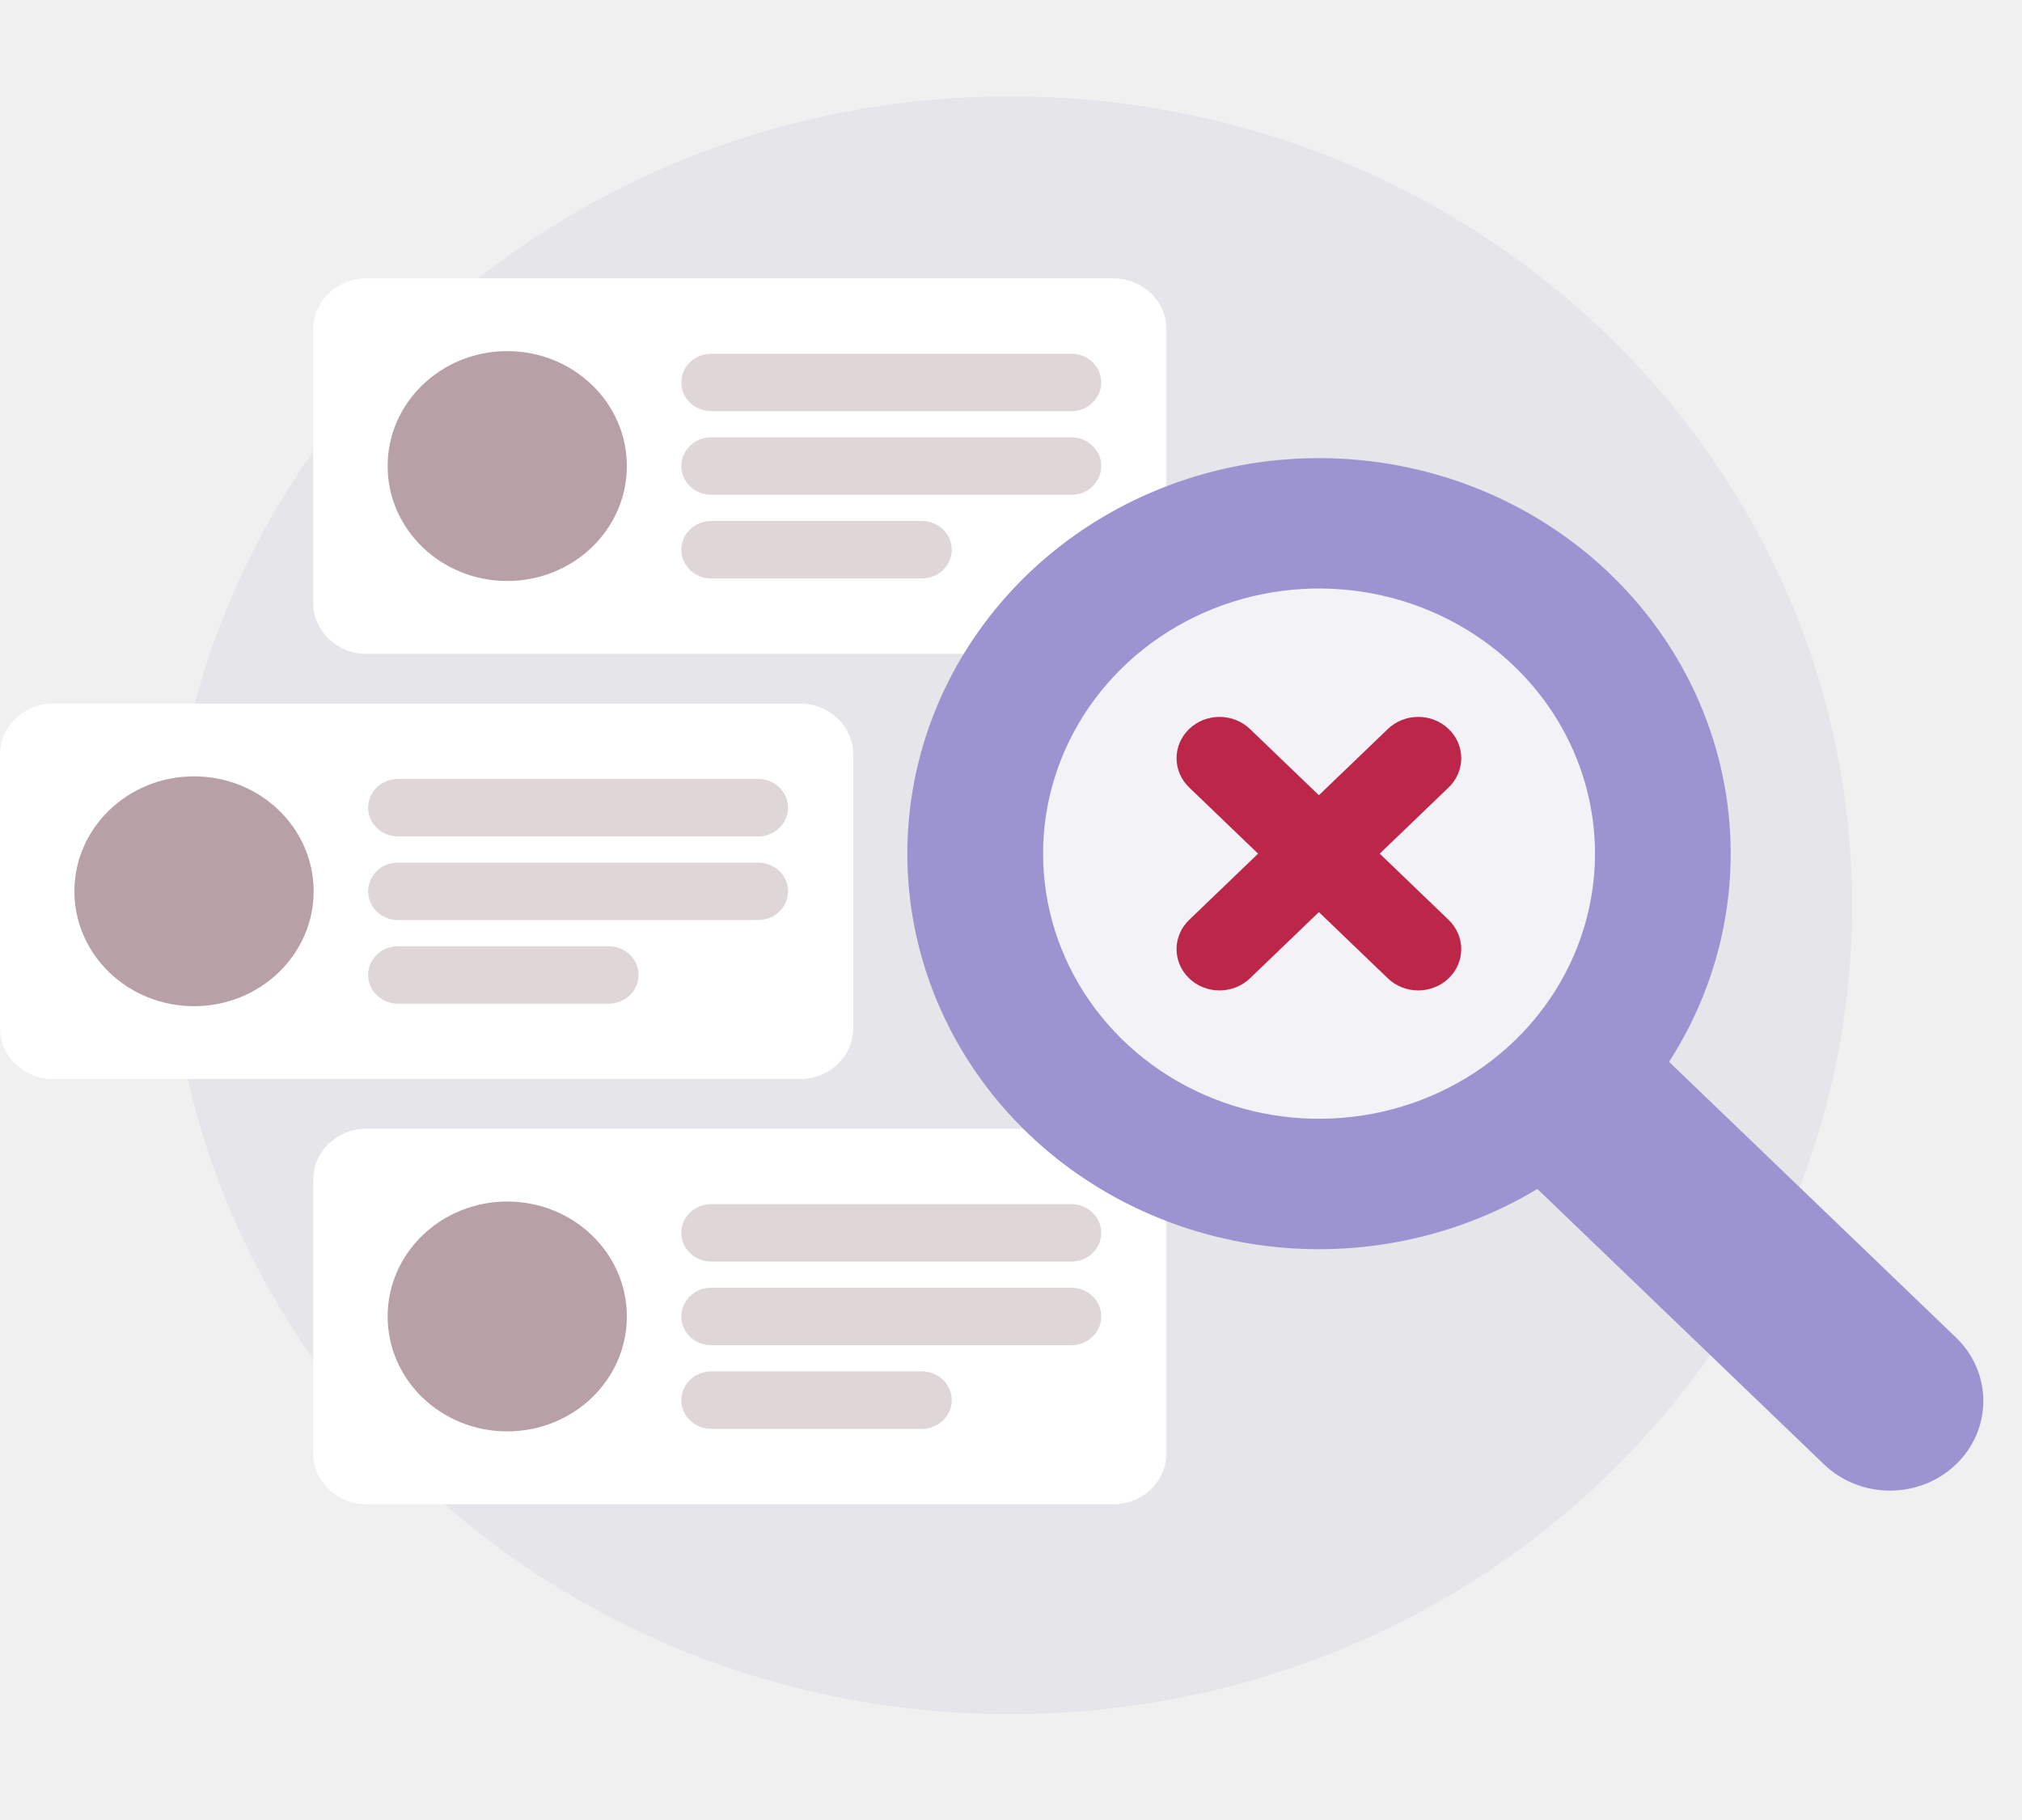
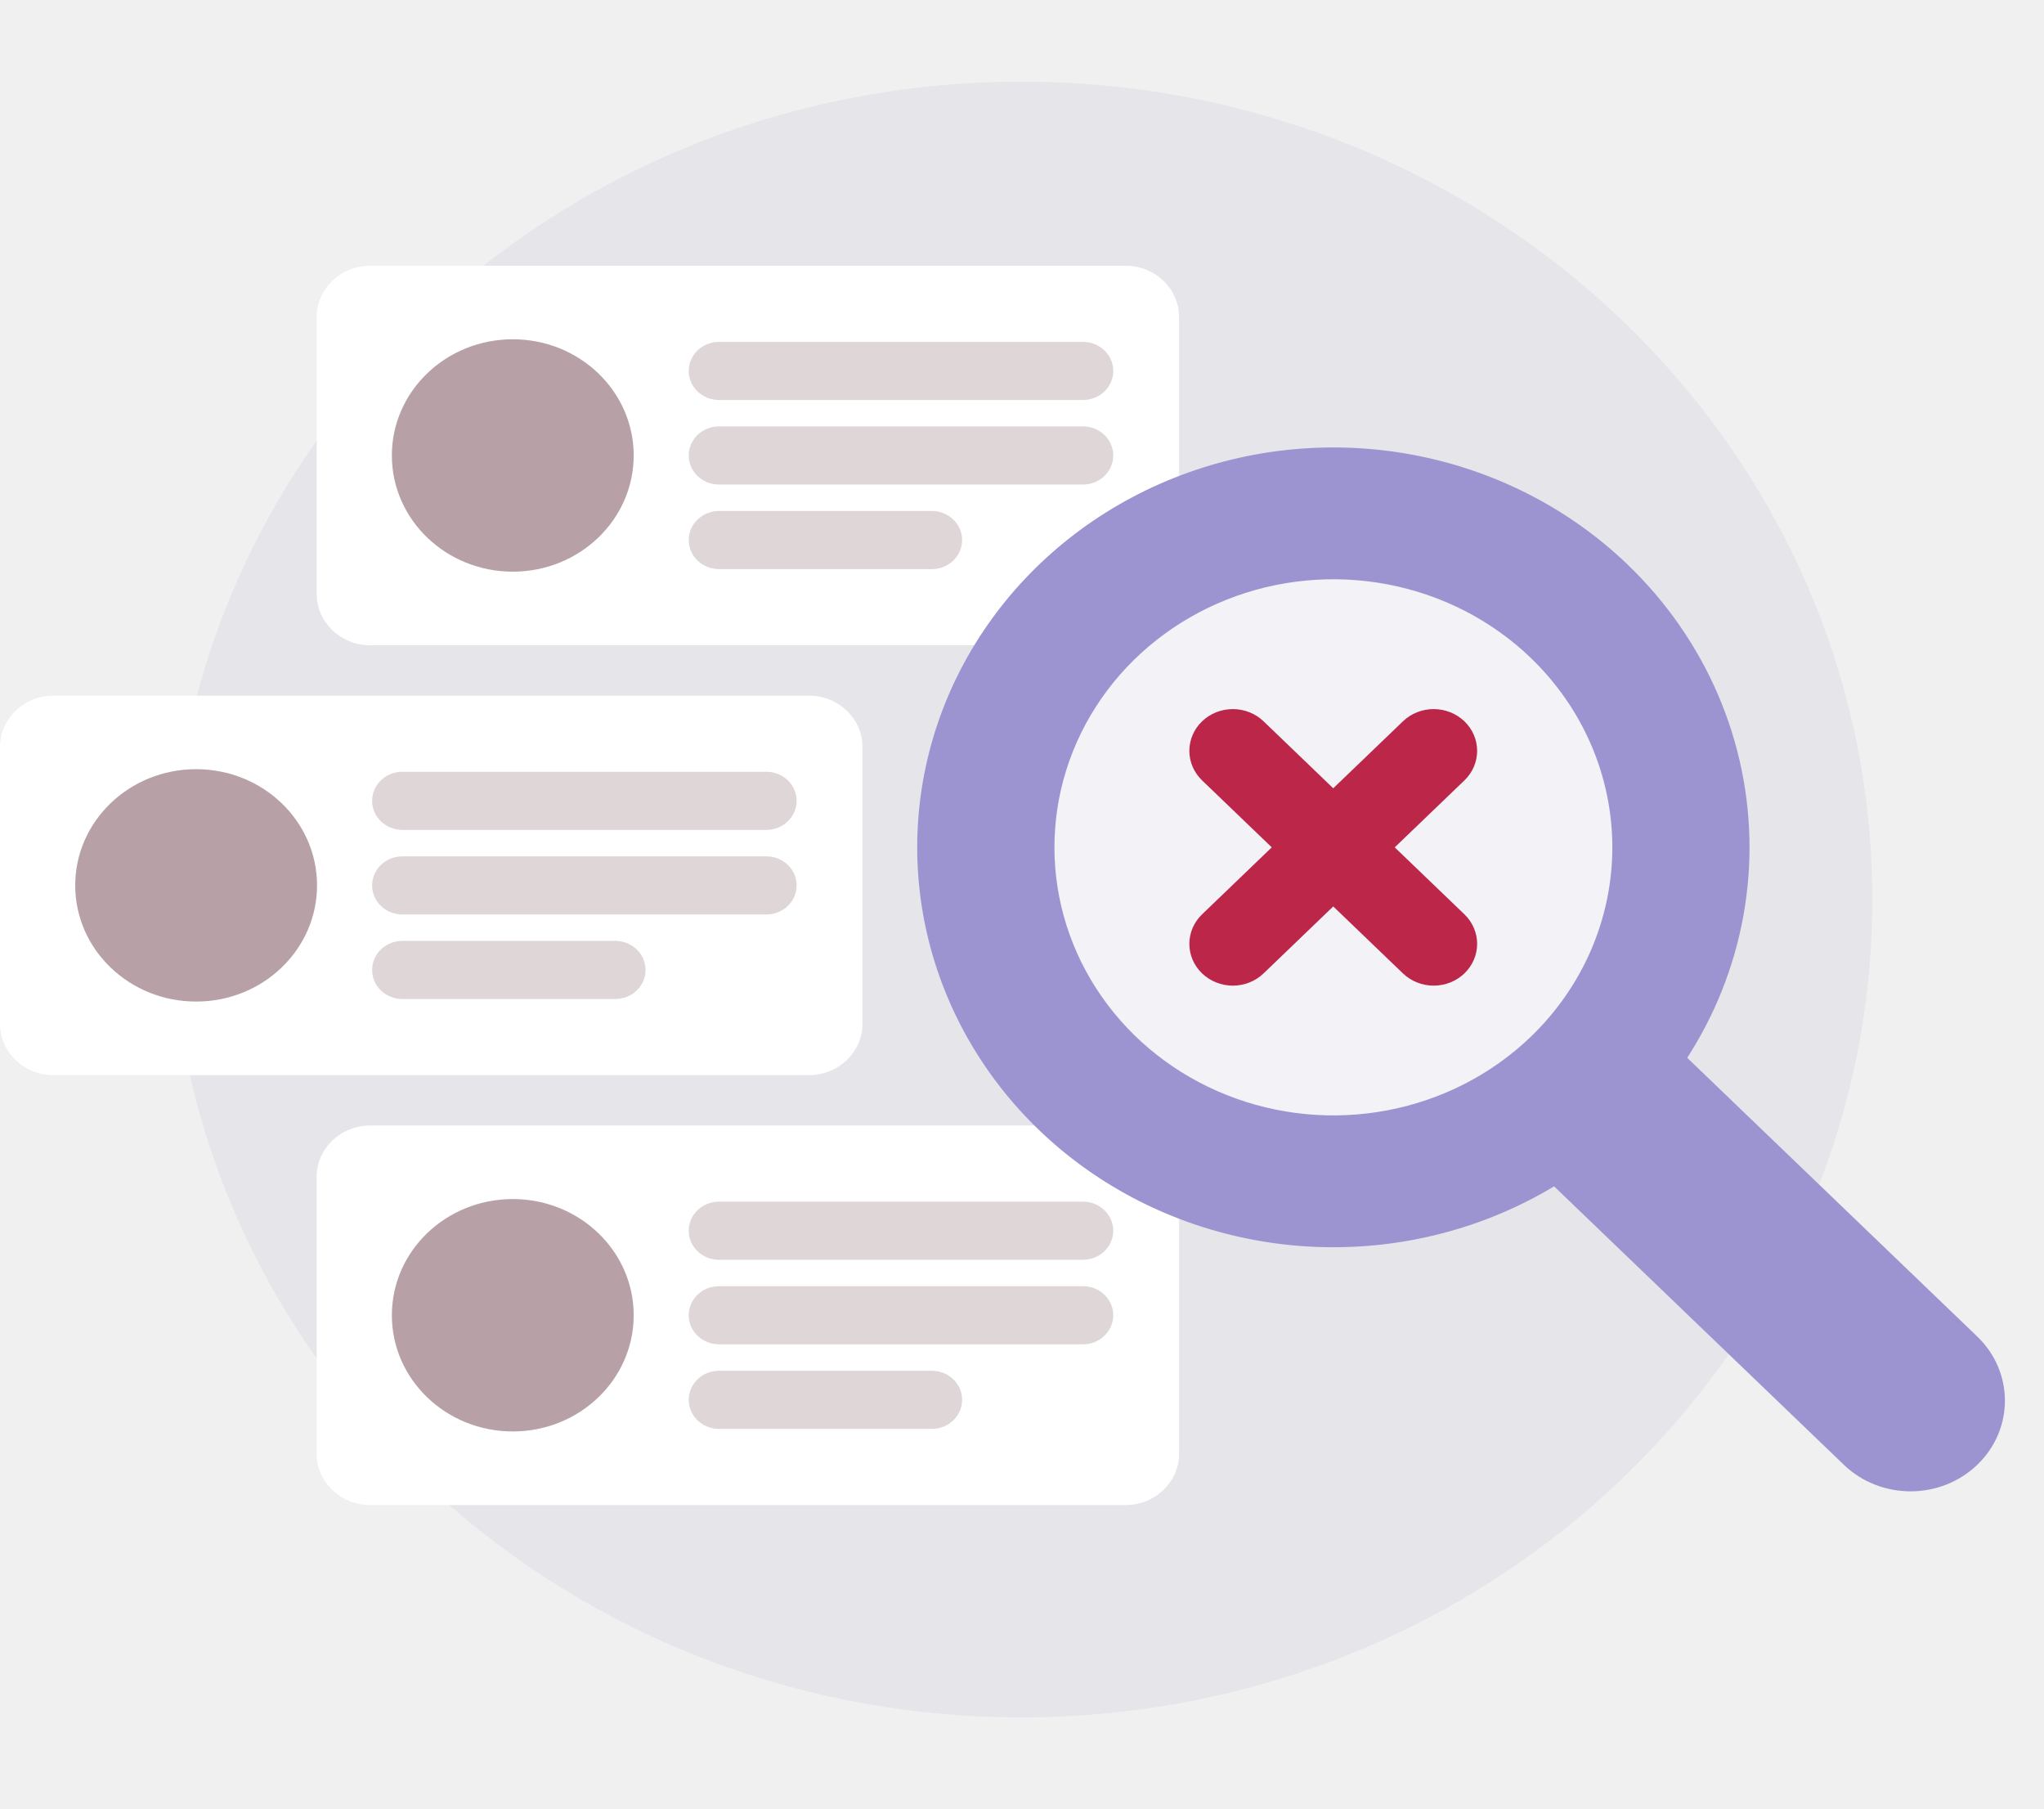
- <svg xmlns="http://www.w3.org/2000/svg" width="200" height="180" viewBox="0 0 128 103" fill="none">
+ <svg xmlns="http://www.w3.org/2000/svg" width="260" height="230" viewBox="0 0 128 103" fill="none">
  <path d="M63.952 102.4C93.385 102.4 117.245 79.477 117.245 51.2C117.245 22.923 93.385 0 63.952 0C34.519 0 10.659 22.923 10.659 51.2C10.659 79.477 34.519 102.4 63.952 102.4Z" fill="#E5E5EA" />
  <path d="M70.486 11.52H23.183C21.33 11.52 19.829 12.963 19.829 14.742V32.06C19.829 33.84 21.33 35.283 23.183 35.283H70.486C72.338 35.283 73.84 33.84 73.84 32.06V14.742C73.84 12.963 72.338 11.52 70.486 11.52Z" fill="white" />
  <path d="M67.818 16.288H45.025C43.978 16.288 43.129 17.102 43.129 18.107C43.129 19.112 43.978 19.927 45.025 19.927H67.818C68.865 19.927 69.714 19.112 69.714 18.107C69.714 17.102 68.865 16.288 67.818 16.288Z" fill="#DFD6D8" />
  <path d="M67.818 21.58H45.025C43.978 21.58 43.129 22.395 43.129 23.4C43.129 24.405 43.978 25.22 45.025 25.22H67.818C68.865 25.22 69.714 24.405 69.714 23.4C69.714 22.395 68.865 21.58 67.818 21.58Z" fill="#DFD6D8" />
  <path d="M58.355 26.875H45.025C43.978 26.875 43.129 27.69 43.129 28.695C43.129 29.7 43.978 30.515 45.025 30.515H58.355C59.402 30.515 60.251 29.7 60.251 28.695C60.251 27.69 59.402 26.875 58.355 26.875Z" fill="#DFD6D8" />
  <path d="M32.111 30.674C36.293 30.674 39.683 27.417 39.683 23.4C39.683 19.382 36.293 16.125 32.111 16.125C27.929 16.125 24.539 19.382 24.539 23.4C24.539 27.417 27.929 30.674 32.111 30.674Z" fill="#B7A1A6" />
  <path d="M50.657 38.435H3.354C1.502 38.435 0 39.878 0 41.657V58.975C0 60.755 1.502 62.198 3.354 62.198H50.657C52.509 62.198 54.011 60.755 54.011 58.975V41.657C54.011 39.878 52.509 38.435 50.657 38.435Z" fill="white" />
  <path d="M47.992 43.203H25.198C24.151 43.203 23.303 44.017 23.303 45.022C23.303 46.028 24.151 46.842 25.198 46.842H47.992C49.039 46.842 49.887 46.028 49.887 45.022C49.887 44.017 49.039 43.203 47.992 43.203Z" fill="#DFD6D8" />
  <path d="M47.992 48.498H25.198C24.151 48.498 23.303 49.312 23.303 50.317C23.303 51.322 24.151 52.137 25.198 52.137H47.992C49.039 52.137 49.887 51.322 49.887 50.317C49.887 49.312 49.039 48.498 47.992 48.498Z" fill="#DFD6D8" />
  <path d="M38.529 53.79H25.198C24.151 53.79 23.303 54.605 23.303 55.61C23.303 56.615 24.151 57.43 25.198 57.43H38.529C39.576 57.43 40.425 56.615 40.425 55.61C40.425 54.605 39.576 53.79 38.529 53.79Z" fill="#DFD6D8" />
  <path d="M12.282 57.589C16.464 57.589 19.854 54.332 19.854 50.315C19.854 46.297 16.464 43.04 12.282 43.04C8.1 43.04 4.71 46.297 4.71 50.315C4.71 54.332 8.1 57.589 12.282 57.589Z" fill="#B7A1A6" />
  <path d="M70.486 65.347H23.183C21.331 65.347 19.829 66.79 19.829 68.57V85.888C19.829 87.668 21.331 89.11 23.183 89.11H70.486C72.338 89.11 73.84 87.668 73.84 85.888V68.57C73.84 66.79 72.338 65.347 70.486 65.347Z" fill="white" />
  <path d="M67.818 70.115H45.025C43.978 70.115 43.129 70.93 43.129 71.935C43.129 72.94 43.978 73.755 45.025 73.755H67.818C68.865 73.755 69.714 72.94 69.714 71.935C69.714 70.93 68.865 70.115 67.818 70.115Z" fill="#DFD6D8" />
  <path d="M67.818 75.407H45.025C43.978 75.407 43.129 76.222 43.129 77.227C43.129 78.232 43.978 79.047 45.025 79.047H67.818C68.865 79.047 69.714 78.232 69.714 77.227C69.714 76.222 68.865 75.407 67.818 75.407Z" fill="#DFD6D8" />
  <path d="M58.355 80.703H45.025C43.978 80.703 43.129 81.517 43.129 82.522C43.129 83.528 43.978 84.342 45.025 84.342H58.355C59.402 84.342 60.251 83.528 60.251 82.522C60.251 81.517 59.402 80.703 58.355 80.703Z" fill="#DFD6D8" />
  <path d="M32.111 84.502C36.293 84.502 39.683 81.245 39.683 77.227C39.683 73.21 36.293 69.953 32.111 69.953C27.929 69.953 24.539 73.21 24.539 77.227C24.539 81.245 27.929 84.502 32.111 84.502Z" fill="#B7A1A6" />
  <path d="M101.926 30.231C98.282 26.73 93.638 24.345 88.583 23.379C83.528 22.413 78.288 22.908 73.526 24.803C68.764 26.698 64.694 29.907 61.831 34.024C58.967 38.141 57.438 42.982 57.438 47.934C57.438 52.886 58.967 57.726 61.831 61.843C64.694 65.961 68.764 69.17 73.526 71.064C78.288 72.959 83.528 73.455 88.583 72.489C93.638 71.523 98.282 69.138 101.926 65.637C104.346 63.312 106.266 60.552 107.576 57.515C108.885 54.477 109.559 51.222 109.559 47.934C109.559 44.646 108.885 41.391 107.576 38.353C106.266 35.316 104.346 32.556 101.926 30.231V30.231Z" fill="#9C94D0" />
  <path d="M123.822 78.561L105.5 60.959C103.193 58.742 99.452 58.742 97.144 60.959C94.837 63.176 94.837 66.77 97.144 68.987L115.466 86.589C117.773 88.806 121.515 88.806 123.822 86.589C126.129 84.372 126.129 80.778 123.822 78.561Z" fill="#9C94D0" />
  <path d="M95.853 36.066C93.41 33.718 90.297 32.12 86.908 31.472C83.52 30.825 80.007 31.157 76.815 32.427C73.623 33.698 70.895 35.849 68.975 38.609C67.056 41.369 66.031 44.614 66.031 47.933C66.031 51.252 67.056 54.497 68.975 57.257C70.895 60.017 73.623 62.168 76.815 63.438C80.007 64.709 83.52 65.041 86.908 64.393C90.297 63.746 93.41 62.147 95.853 59.8C99.128 56.652 100.968 52.384 100.968 47.933C100.968 43.482 99.128 39.213 95.853 36.066V36.066Z" fill="#F2F2F7" />
  <path d="M87.341 47.934L91.705 43.742C92.215 43.252 92.502 42.587 92.502 41.893C92.502 41.199 92.215 40.534 91.705 40.044C91.194 39.553 90.502 39.278 89.78 39.278C89.058 39.278 88.365 39.553 87.855 40.044L83.491 44.236L79.128 40.044C78.617 39.553 77.925 39.278 77.203 39.278C76.481 39.278 75.788 39.553 75.278 40.044C74.767 40.534 74.48 41.199 74.48 41.893C74.48 42.587 74.767 43.252 75.278 43.742L79.641 47.934L75.278 52.127C74.767 52.617 74.48 53.282 74.48 53.976C74.48 54.67 74.767 55.335 75.278 55.825C75.788 56.316 76.481 56.591 77.203 56.591C77.925 56.591 78.617 56.316 79.128 55.825L83.491 51.633L87.855 55.825C88.365 56.316 89.058 56.591 89.78 56.591C90.502 56.591 91.194 56.316 91.705 55.825C92.215 55.335 92.502 54.67 92.502 53.976C92.502 53.282 92.215 52.617 91.705 52.127L87.341 47.934Z" fill="#BB2649" />
</svg>
